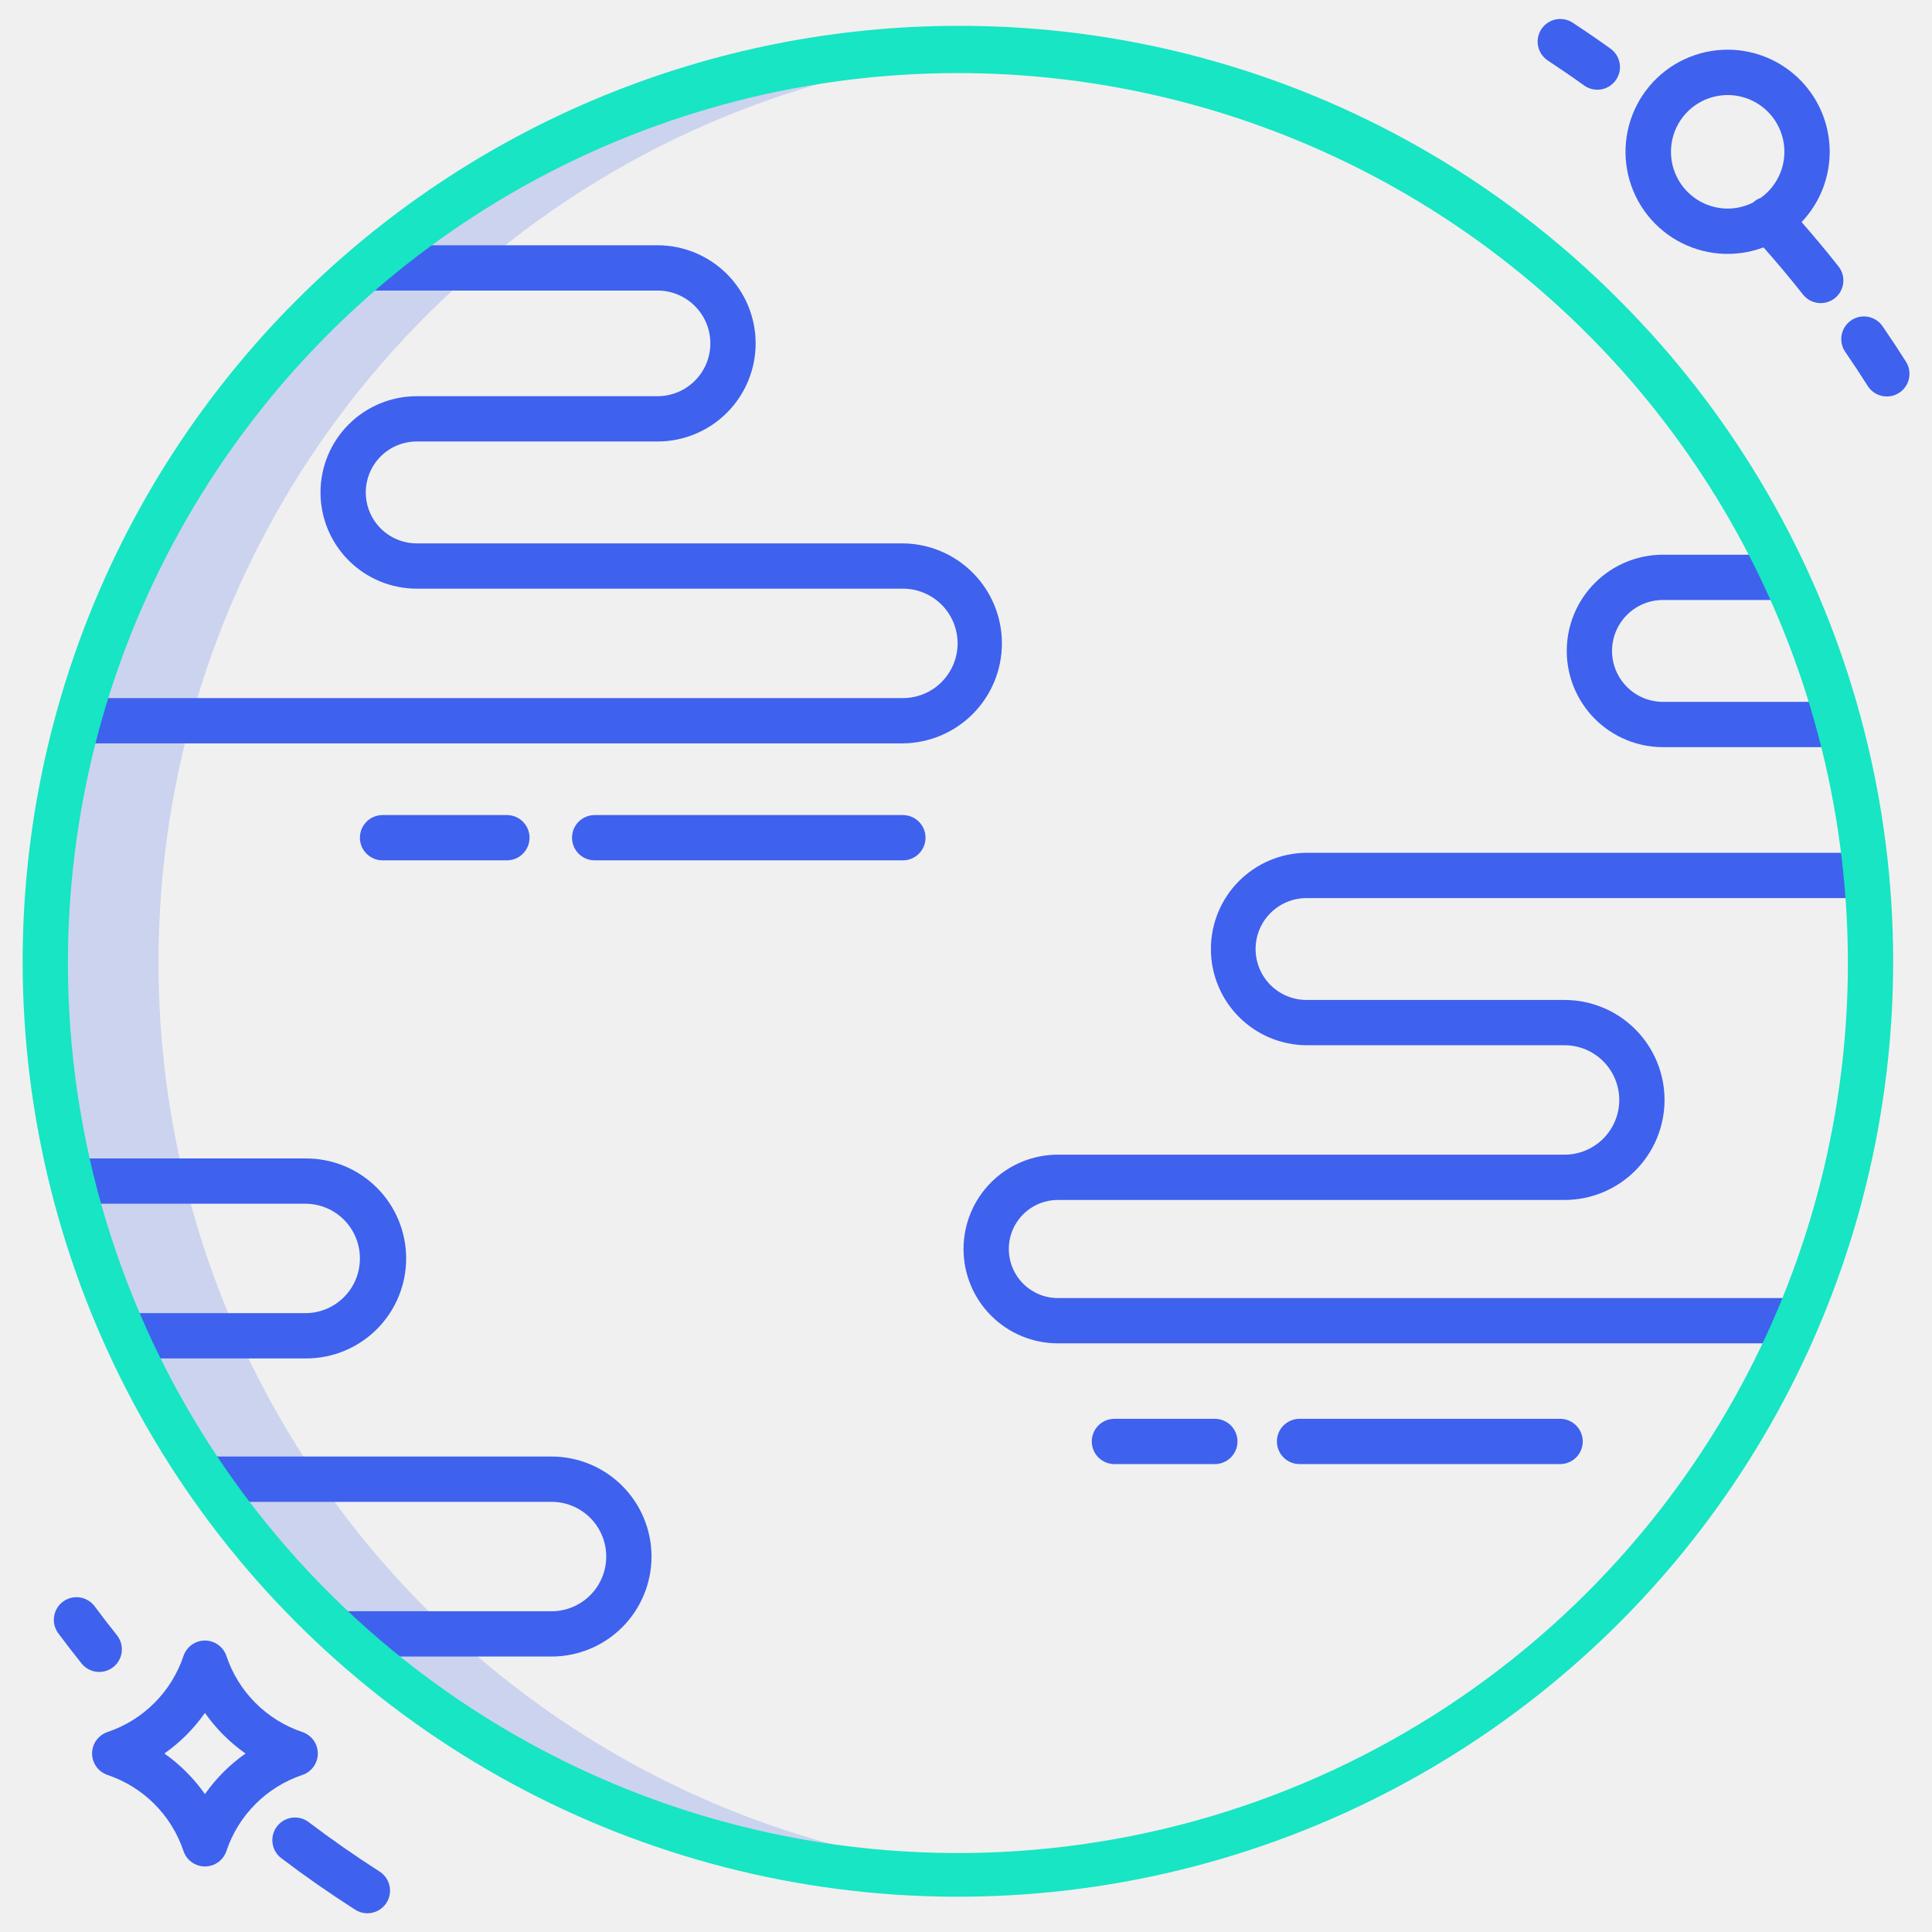
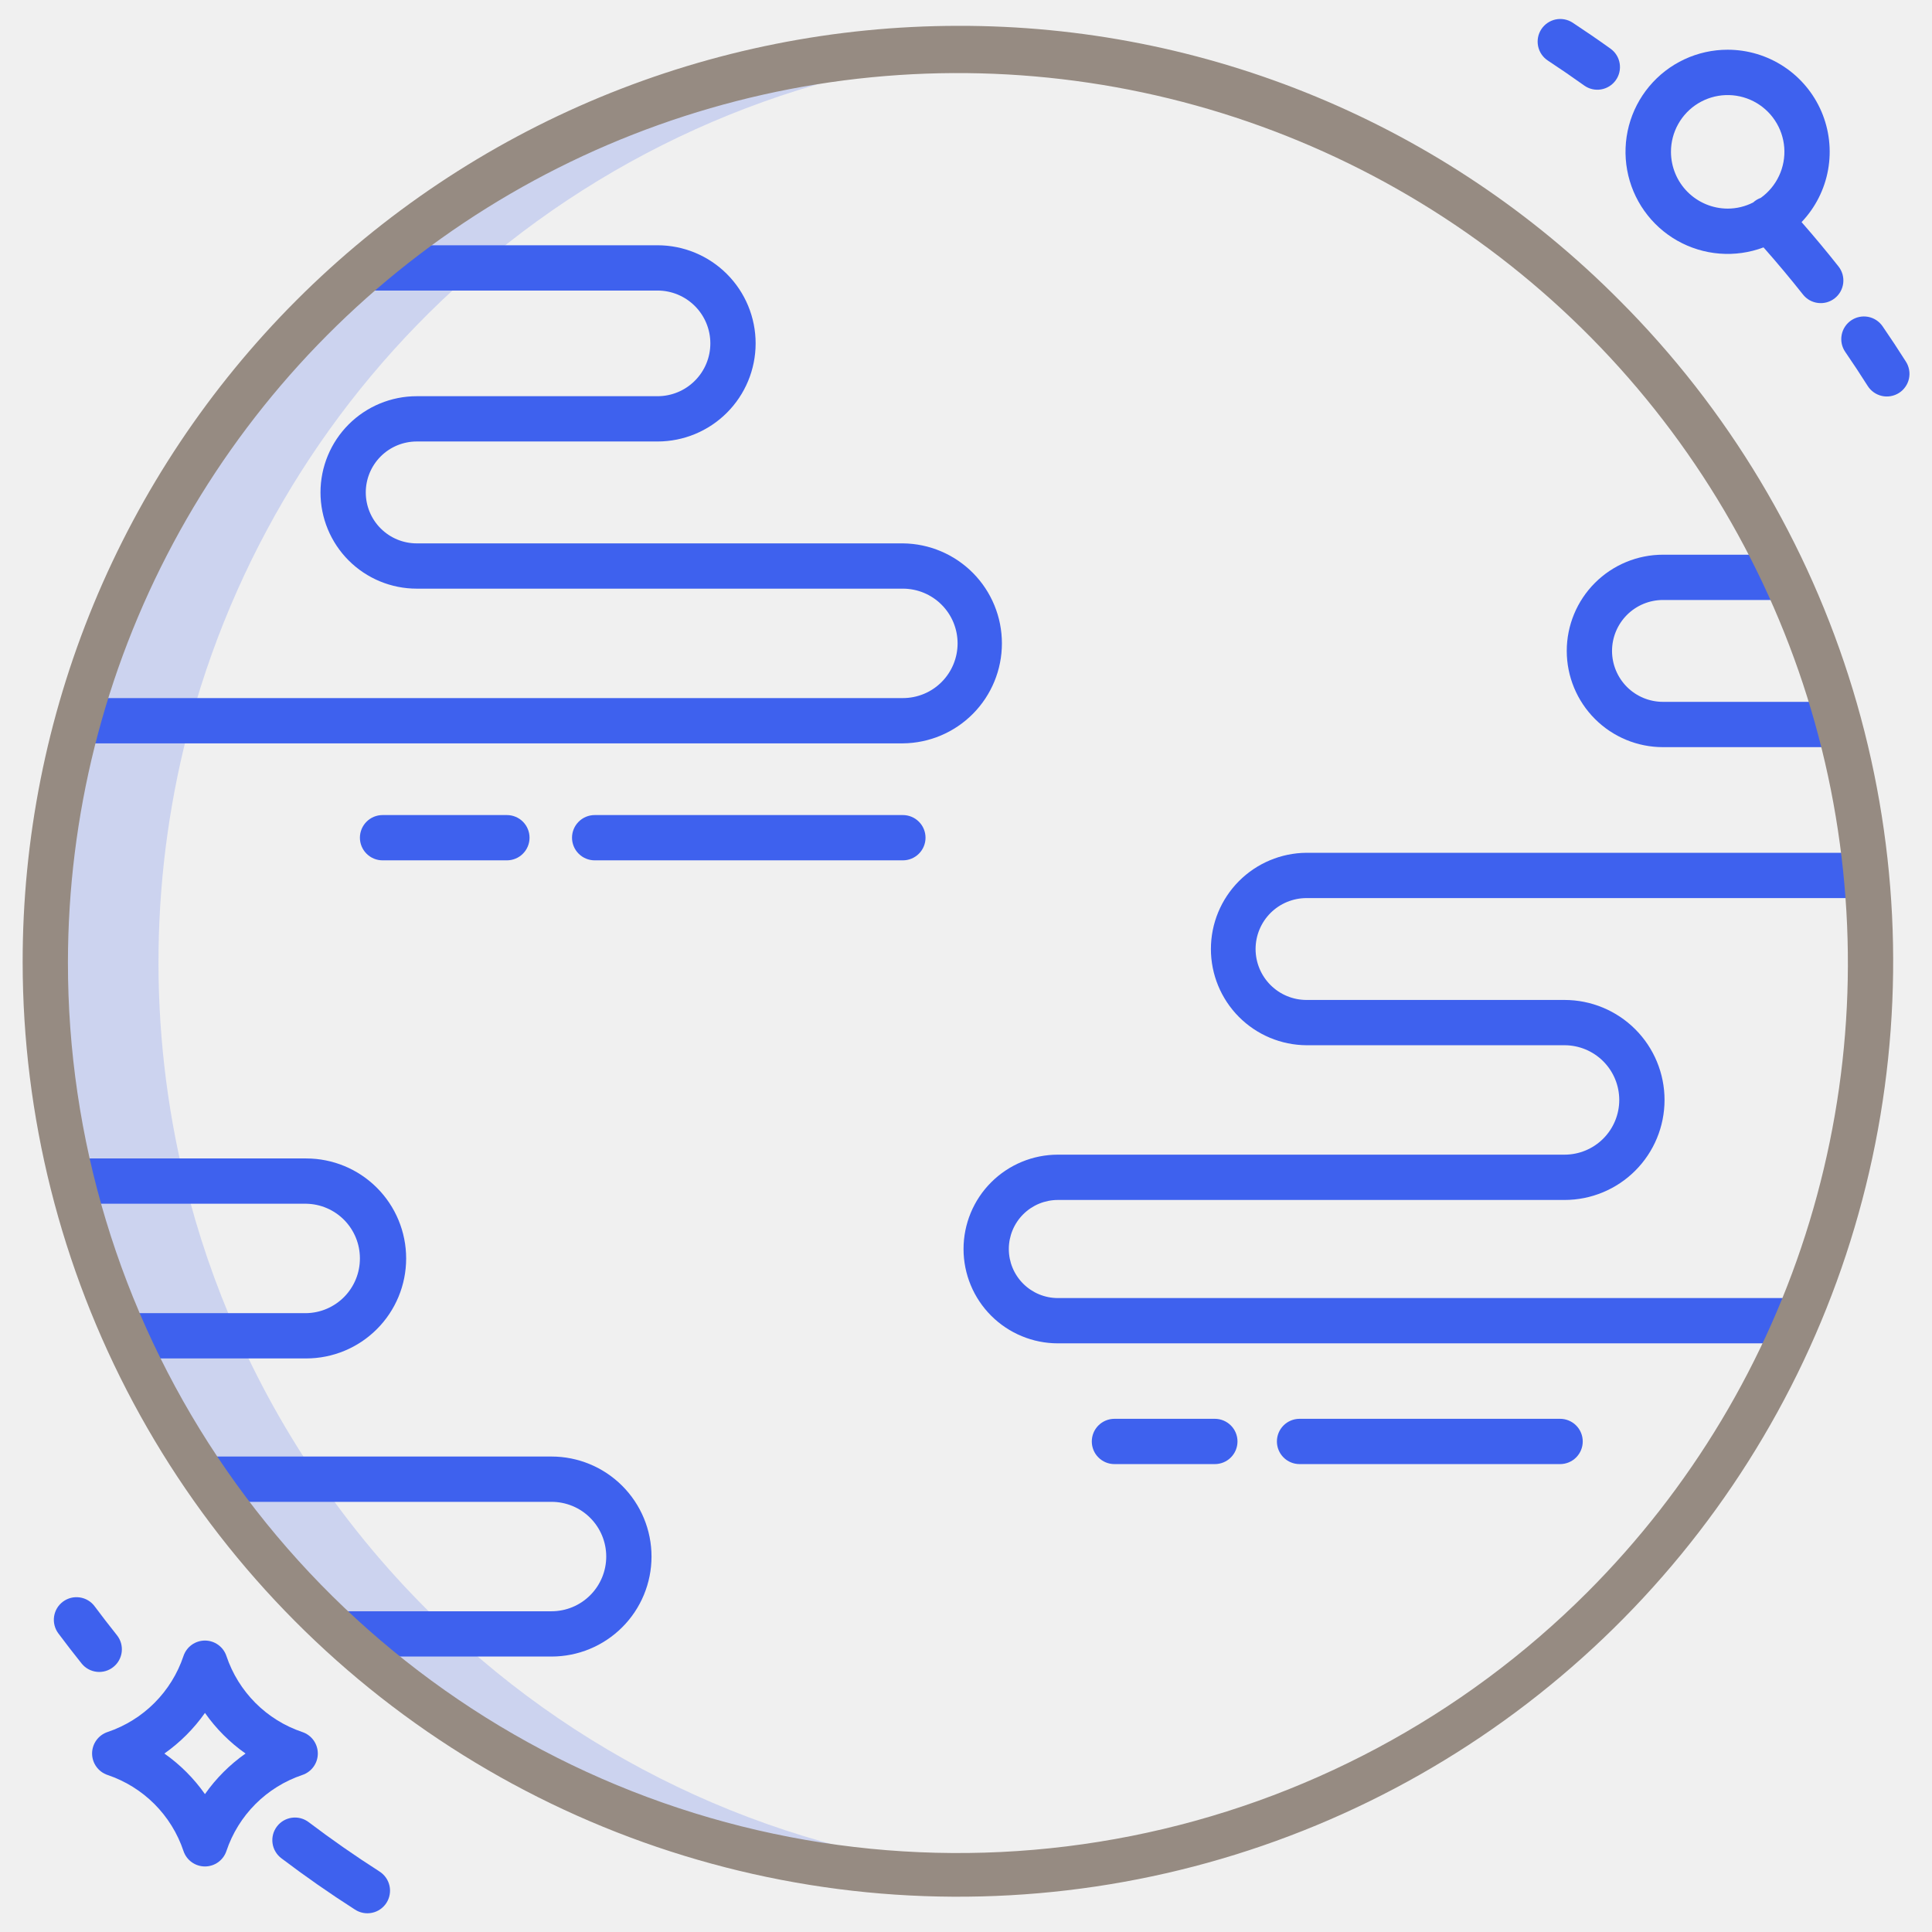
- <svg xmlns="http://www.w3.org/2000/svg" viewBox="0 0 144 144" fill="none">
-   <path d="M33.66 121.73H33.657C26.879 115.456 21.444 107.871 17.682 99.436C16.044 95.76 14.737 91.945 13.778 88.037C11.008 76.712 11.168 64.868 14.244 53.623H14.434L14.256 53.575C17.874 40.475 25.329 28.757 35.662 19.929H35.669L35.666 19.926C46.867 10.321 60.9 4.639 75.628 3.746C74.229 3.66 72.819 3.616 71.398 3.614C57.708 3.63 44.34 7.771 33.037 15.498C21.735 23.224 13.024 34.177 8.038 46.928C3.053 59.679 2.026 73.636 5.091 86.979C8.156 100.322 15.17 112.433 25.22 121.73H25.222C37.772 133.385 54.271 139.852 71.398 139.829C72.823 139.829 74.236 139.785 75.638 139.696C59.987 138.749 45.15 132.399 33.66 121.73V121.73Z" fill="#3E61EE" fill-opacity="0.2" />
-   <path d="M90.254 70.734C90.253 72.629 91.003 74.447 92.338 75.79C93.674 77.134 95.487 77.895 97.382 77.906H116.612C117.693 77.906 118.731 78.336 119.495 79.101C120.26 79.865 120.69 80.903 120.69 81.984C120.69 83.066 120.26 84.103 119.495 84.868C118.731 85.633 117.693 86.062 116.612 86.062H78.848C76.983 86.062 75.194 86.803 73.876 88.122C72.557 89.441 71.816 91.229 71.816 93.094C71.816 94.959 72.557 96.747 73.876 98.066C75.194 99.384 76.983 100.125 78.848 100.125H133.875V96.75H78.848C77.878 96.75 76.948 96.365 76.262 95.679C75.577 94.993 75.191 94.063 75.191 93.094C75.191 92.124 75.577 91.194 76.262 90.508C76.948 89.823 77.878 89.438 78.848 89.438H116.612C118.588 89.438 120.484 88.652 121.882 87.254C123.28 85.857 124.065 83.961 124.065 81.984C124.065 80.008 123.28 78.112 121.882 76.714C120.484 75.317 118.588 74.531 116.612 74.531H97.382C96.374 74.531 95.409 74.131 94.697 73.419C93.985 72.707 93.585 71.741 93.585 70.734C93.585 69.727 93.985 68.762 94.697 68.05C95.409 67.338 96.374 66.938 97.382 66.938H139.219V63.562H97.382C95.487 63.574 93.674 64.335 92.338 65.678C91.003 67.022 90.253 68.84 90.254 70.734V70.734Z" fill="#3E61EE" />
-   <path d="M123.949 55.688H136.969V52.312H123.949C122.942 52.312 121.976 51.913 121.264 51.2C120.552 50.488 120.152 49.523 120.152 48.516C120.152 47.509 120.552 46.543 121.264 45.831C121.976 45.119 122.942 44.719 123.949 44.719H133.313V41.344H123.949C122.047 41.344 120.223 42.099 118.878 43.444C117.533 44.789 116.777 46.614 116.777 48.516C116.777 50.418 117.533 52.242 118.878 53.587C120.223 54.932 122.047 55.688 123.949 55.688V55.688Z" fill="#3E61EE" />
-   <path d="M74.676 47.953C74.677 45.989 73.903 44.103 72.52 42.707C71.138 41.311 69.26 40.518 67.296 40.5H31.06C30.053 40.5 29.087 40.1 28.375 39.388C27.663 38.676 27.263 37.71 27.263 36.703C27.263 35.696 27.663 34.73 28.375 34.018C29.087 33.306 30.053 32.906 31.06 32.906H49.008C50.947 32.906 52.807 32.136 54.179 30.765C55.55 29.393 56.321 27.533 56.321 25.594C56.321 23.654 55.55 21.794 54.179 20.423C52.807 19.052 50.947 18.281 49.008 18.281H27.281V21.656H49.008C50.052 21.656 51.054 22.071 51.792 22.809C52.531 23.548 52.946 24.549 52.946 25.594C52.946 26.638 52.531 27.64 51.792 28.378C51.054 29.116 50.052 29.531 49.008 29.531H31.06C29.158 29.531 27.334 30.287 25.989 31.632C24.644 32.977 23.888 34.801 23.888 36.703C23.888 38.605 24.644 40.429 25.989 41.774C27.334 43.119 29.158 43.875 31.06 43.875H67.296C68.377 43.875 69.414 44.305 70.179 45.069C70.944 45.834 71.374 46.871 71.374 47.953C71.374 49.035 70.944 50.072 70.179 50.837C69.414 51.602 68.377 52.031 67.296 52.031H5.906V55.406H67.296C69.26 55.388 71.138 54.595 72.52 53.199C73.903 51.803 74.677 49.918 74.676 47.953Z" fill="#3E61EE" />
-   <path d="M41.107 108.562H15.469V111.938H41.107C42.189 111.938 43.226 112.367 43.991 113.132C44.756 113.897 45.185 114.934 45.185 116.016C45.185 117.097 44.756 118.134 43.991 118.899C43.226 119.664 42.189 120.094 41.107 120.094H25.312V123.469H41.107C43.084 123.469 44.98 122.684 46.377 121.286C47.775 119.888 48.56 117.992 48.56 116.016C48.56 114.039 47.775 112.143 46.377 110.745C44.98 109.348 43.084 108.563 41.107 108.562V108.562Z" fill="#3E61EE" />
-   <path d="M26.825 93.797C26.828 94.867 26.409 95.894 25.659 96.657C24.909 97.421 23.889 97.858 22.82 97.875H9.281V101.25H22.82C24.797 101.25 26.692 100.465 28.09 99.067C29.488 97.669 30.273 95.774 30.273 93.797C30.273 91.82 29.488 89.924 28.09 88.527C26.692 87.129 24.797 86.344 22.82 86.344H5.344V89.719H22.82C23.889 89.736 24.909 90.173 25.659 90.936C26.409 91.7 26.828 92.727 26.825 93.797V93.797Z" fill="#3E61EE" />
-   <path d="M140.315 24.316C140.062 23.948 139.672 23.695 139.232 23.613C138.792 23.532 138.337 23.628 137.969 23.882C137.6 24.136 137.347 24.525 137.265 24.965C137.184 25.406 137.281 25.86 137.534 26.229C138.102 27.055 138.662 27.903 139.198 28.749C139.316 28.939 139.469 29.104 139.651 29.234C139.832 29.364 140.038 29.457 140.255 29.507C140.473 29.557 140.698 29.564 140.918 29.526C141.138 29.489 141.349 29.408 141.537 29.288C141.726 29.169 141.889 29.013 142.017 28.83C142.145 28.647 142.235 28.441 142.283 28.223C142.33 28.005 142.334 27.779 142.294 27.559C142.254 27.34 142.171 27.13 142.049 26.943C141.492 26.06 140.908 25.177 140.315 24.316V24.316Z" fill="#3E61EE" />
-   <path d="M120.427 5.983C120.557 5.803 120.649 5.599 120.7 5.383C120.75 5.167 120.757 4.944 120.721 4.725C120.685 4.507 120.607 4.297 120.49 4.109C120.373 3.921 120.22 3.757 120.04 3.628C119.115 2.965 118.162 2.31 117.208 1.684C116.834 1.443 116.38 1.359 115.945 1.451C115.509 1.543 115.128 1.803 114.884 2.175C114.639 2.547 114.552 3.001 114.64 3.437C114.728 3.873 114.985 4.256 115.355 4.504C116.27 5.106 117.185 5.733 118.072 6.37C118.252 6.5 118.456 6.592 118.672 6.643C118.888 6.693 119.111 6.701 119.33 6.665C119.549 6.629 119.758 6.55 119.947 6.433C120.135 6.316 120.298 6.163 120.427 5.983V5.983Z" fill="#3E61EE" />
-   <path d="M8.45 124.248C8.623 124.11 8.767 123.939 8.874 123.745C8.981 123.551 9.049 123.338 9.073 123.117C9.098 122.897 9.079 122.674 9.017 122.461C8.956 122.248 8.853 122.05 8.714 121.877C8.152 121.173 7.593 120.448 7.053 119.724C6.921 119.546 6.755 119.396 6.564 119.283C6.374 119.169 6.163 119.095 5.944 119.063C5.724 119.031 5.501 119.042 5.286 119.097C5.071 119.151 4.869 119.247 4.692 119.379C4.514 119.512 4.364 119.678 4.251 119.868C4.137 120.059 4.062 120.27 4.03 120.489C3.998 120.708 4.01 120.932 4.064 121.146C4.119 121.361 4.215 121.563 4.347 121.741C4.91 122.495 5.492 123.25 6.078 123.983C6.216 124.157 6.387 124.301 6.582 124.408C6.776 124.515 6.989 124.582 7.209 124.607C7.429 124.632 7.652 124.613 7.865 124.551C8.078 124.49 8.277 124.387 8.45 124.248V124.248Z" fill="#3E61EE" />
-   <path d="M28.278 139.485C26.487 138.339 24.717 137.106 23.019 135.82C22.842 135.683 22.64 135.583 22.425 135.525C22.21 135.466 21.985 135.452 21.764 135.481C21.543 135.51 21.329 135.583 21.137 135.695C20.944 135.807 20.775 135.957 20.64 136.135C20.506 136.312 20.408 136.515 20.352 136.731C20.296 136.947 20.283 137.172 20.315 137.393C20.346 137.614 20.422 137.826 20.536 138.018C20.65 138.209 20.801 138.376 20.98 138.509C22.749 139.85 24.592 141.135 26.459 142.328C26.646 142.45 26.855 142.534 27.074 142.575C27.294 142.616 27.519 142.613 27.737 142.566C27.955 142.52 28.162 142.43 28.346 142.303C28.529 142.176 28.685 142.013 28.805 141.825C28.926 141.637 29.007 141.427 29.046 141.207C29.084 140.988 29.079 140.762 29.03 140.545C28.98 140.327 28.889 140.121 28.759 139.939C28.63 139.757 28.466 139.603 28.277 139.485H28.278Z" fill="#3E61EE" />
-   <path d="M28.513 60.75C28.065 60.75 27.636 60.928 27.32 61.244C27.003 61.561 26.825 61.99 26.825 62.438C26.825 62.885 27.003 63.314 27.32 63.631C27.636 63.947 28.065 64.125 28.513 64.125H37.781C38.229 64.125 38.658 63.947 38.974 63.631C39.291 63.314 39.469 62.885 39.469 62.438C39.469 61.99 39.291 61.561 38.974 61.244C38.658 60.928 38.229 60.75 37.781 60.75H28.513Z" fill="#3E61EE" />
-   <path d="M67.295 60.75H44.322C43.875 60.75 43.446 60.928 43.129 61.244C42.813 61.561 42.635 61.99 42.635 62.438C42.635 62.885 42.813 63.314 43.129 63.631C43.446 63.947 43.875 64.125 44.322 64.125H67.295C67.743 64.125 68.172 63.947 68.489 63.631C68.805 63.314 68.983 62.885 68.983 62.438C68.983 61.99 68.805 61.561 68.489 61.244C68.172 60.928 67.743 60.75 67.295 60.75Z" fill="#3E61EE" />
-   <path d="M116.281 105.75H96.86C96.413 105.75 95.984 105.928 95.667 106.244C95.351 106.561 95.173 106.99 95.173 107.438C95.173 107.885 95.351 108.314 95.667 108.631C95.984 108.947 96.413 109.125 96.86 109.125H116.281C116.729 109.125 117.158 108.947 117.474 108.631C117.791 108.314 117.969 107.885 117.969 107.438C117.969 106.99 117.791 106.561 117.474 106.244C117.158 105.928 116.729 105.75 116.281 105.75Z" fill="#3E61EE" />
-   <path d="M90.547 105.75H83.062C82.615 105.75 82.186 105.928 81.869 106.244C81.553 106.561 81.375 106.99 81.375 107.438C81.375 107.885 81.553 108.314 81.869 108.631C82.186 108.947 82.615 109.125 83.062 109.125H90.547C90.995 109.125 91.424 108.947 91.741 108.631C92.057 108.314 92.235 107.885 92.235 107.438C92.235 106.99 92.057 106.561 91.741 106.244C91.424 105.928 90.995 105.75 90.547 105.75V105.75Z" fill="#3E61EE" />
-   <path d="M128.771 3.704C127.656 3.703 126.555 3.948 125.545 4.419C124.535 4.891 123.641 5.579 122.926 6.435C122.212 7.29 121.694 8.292 121.409 9.37C121.124 10.448 121.079 11.575 121.278 12.672C121.477 13.769 121.915 14.809 122.56 15.718C123.205 16.627 124.042 17.383 125.012 17.933C125.981 18.483 127.06 18.814 128.171 18.901C129.283 18.988 130.399 18.83 131.443 18.438C132.456 19.581 133.44 20.757 134.382 21.95C134.52 22.124 134.69 22.269 134.883 22.377C135.077 22.485 135.289 22.555 135.51 22.58C135.73 22.606 135.953 22.589 136.166 22.528C136.379 22.468 136.578 22.366 136.752 22.229C136.926 22.092 137.072 21.922 137.18 21.728C137.288 21.535 137.357 21.322 137.383 21.102C137.409 20.882 137.391 20.659 137.331 20.446C137.271 20.232 137.169 20.033 137.032 19.859C136.147 18.738 135.224 17.632 134.279 16.552C135.304 15.475 135.991 14.12 136.254 12.655C136.518 11.191 136.345 9.681 135.759 8.313C135.173 6.946 134.199 5.78 132.957 4.961C131.715 4.142 130.26 3.705 128.772 3.704H128.771ZM124.544 11.314C124.544 10.59 124.729 9.877 125.083 9.245C125.437 8.614 125.948 8.083 126.566 7.705C127.184 7.327 127.889 7.115 128.613 7.087C129.336 7.06 130.055 7.219 130.7 7.55C131.344 7.88 131.893 8.371 132.294 8.974C132.694 9.578 132.933 10.274 132.987 10.997C133.041 11.719 132.909 12.443 132.602 13.1C132.296 13.756 131.826 14.323 131.238 14.745C131.031 14.82 130.841 14.935 130.678 15.083C130.676 15.085 130.675 15.087 130.673 15.089C130.084 15.389 129.432 15.546 128.771 15.547C127.65 15.544 126.575 15.098 125.783 14.304C124.99 13.511 124.545 12.435 124.544 11.314V11.314Z" fill="#3E61EE" />
-   <path d="M23.688 130.697C23.688 130.343 23.576 129.997 23.369 129.71C23.162 129.423 22.87 129.208 22.535 129.096C21.218 128.653 20.022 127.91 19.04 126.927C18.059 125.945 17.318 124.748 16.877 123.431C16.765 123.094 16.55 122.802 16.262 122.595C15.975 122.388 15.63 122.276 15.276 122.276C14.921 122.276 14.576 122.388 14.289 122.595C14.001 122.802 13.787 123.094 13.675 123.431C13.233 124.747 12.492 125.944 11.51 126.926C10.529 127.909 9.333 128.651 8.017 129.094C7.681 129.206 7.389 129.421 7.182 129.708C6.975 129.995 6.863 130.34 6.863 130.694C6.863 131.048 6.975 131.393 7.182 131.681C7.389 131.968 7.681 132.183 8.017 132.295C9.333 132.738 10.529 133.481 11.511 134.464C12.492 135.446 13.233 136.643 13.675 137.961C13.787 138.297 14.001 138.589 14.289 138.796C14.576 139.003 14.921 139.115 15.276 139.115C15.63 139.115 15.975 139.003 16.262 138.796C16.55 138.589 16.765 138.297 16.877 137.961C17.318 136.643 18.059 135.446 19.04 134.464C20.022 133.481 21.218 132.738 22.535 132.295C22.87 132.183 23.162 131.968 23.369 131.682C23.576 131.395 23.687 131.05 23.688 130.697ZM15.275 133.723C14.45 132.548 13.427 131.524 12.251 130.697C13.427 129.87 14.45 128.846 15.275 127.67C16.102 128.846 17.125 129.87 18.3 130.697C17.125 131.523 16.101 132.547 15.275 133.722V133.723Z" fill="#3E61EE" />
-   <path d="M71.397 1.927C62.237 1.933 53.168 3.743 44.707 7.253C36.246 10.764 28.56 15.906 22.087 22.388C15.614 28.869 10.481 36.561 6.981 45.026C3.481 53.491 1.682 62.562 1.688 71.722C1.697 83.183 4.533 94.465 9.944 104.569C15.354 114.673 23.172 123.287 32.706 129.648C42.239 136.009 53.195 139.922 64.601 141.039C76.008 142.156 87.514 140.444 98.101 136.053C108.687 131.663 118.028 124.73 125.297 115.868C132.565 107.006 137.536 96.489 139.769 85.247C142.003 74.006 141.43 62.387 138.102 51.42C134.774 40.453 128.794 30.475 120.689 22.371C114.235 15.871 106.554 10.716 98.093 7.207C89.631 3.698 80.557 1.903 71.397 1.927V1.927ZM118.301 118.688C109.021 127.968 97.196 134.287 84.323 136.844C71.45 139.402 58.107 138.083 45.984 133.055C33.861 128.027 23.501 119.515 16.217 108.598C8.933 97.68 5.051 84.847 5.063 71.722C5.072 60.816 7.771 50.08 12.92 40.466C18.068 30.852 25.508 22.655 34.581 16.602C43.653 10.549 54.078 6.826 64.932 5.763C75.786 4.7 86.735 6.33 96.81 10.508C106.884 14.686 115.772 21.284 122.688 29.717C129.604 38.15 134.334 48.158 136.459 58.856C138.585 69.553 138.039 80.609 134.872 91.045C131.705 101.481 126.013 110.976 118.301 118.688V118.688Z" fill="#17E5C3" />
+ <svg xmlns="http://www.w3.org/2000/svg" viewBox="0 0 80 80" fill="none">
+   <g clip-path="url(#clip0_6873_13530)">
+     <path d="M18.7 67.628H18.698C14.933 64.142 11.913 59.929 9.823 55.242C8.913 53.2 8.187 51.081 7.655 48.909C6.115 42.618 6.204 36.038 7.913 29.791H8.019L7.92 29.764C9.93 22.486 14.072 15.976 19.812 11.072H19.816L19.814 11.07C26.037 5.734 33.833 2.577 42.016 2.081C41.238 2.033 40.455 2.009 39.666 2.008C32.06 2.017 24.633 4.318 18.354 8.61C12.075 12.902 7.235 18.987 4.466 26.071C1.696 33.155 1.126 40.909 2.828 48.322C4.531 55.735 8.428 62.463 14.011 67.628H14.012C20.985 74.103 30.151 77.695 39.666 77.683C40.457 77.683 41.242 77.658 42.021 77.609C33.326 77.083 25.084 73.555 18.7 67.628Z" fill="#3E61EE" fill-opacity="0.2" />
+     <path d="M50.141 39.297C50.141 40.349 50.557 41.359 51.299 42.106C52.041 42.852 53.048 43.275 54.101 43.281H64.784C65.385 43.281 65.961 43.52 66.386 43.945C66.811 44.37 67.05 44.946 67.05 45.547C67.05 46.148 66.811 46.724 66.386 47.149C65.961 47.574 65.385 47.812 64.784 47.812H43.804C42.768 47.812 41.775 48.224 41.042 48.957C40.309 49.689 39.898 50.683 39.898 51.719C39.898 52.755 40.309 53.748 41.042 54.481C41.775 55.213 42.768 55.625 43.804 55.625H74.375V53.75H43.804C43.266 53.75 42.749 53.536 42.368 53.155C41.987 52.774 41.773 52.258 41.773 51.719C41.773 51.18 41.987 50.663 42.368 50.282C42.749 49.901 43.266 49.688 43.804 49.688H64.784C65.882 49.688 66.936 49.251 67.712 48.475C68.489 47.698 68.925 46.645 68.925 45.547C68.925 44.449 68.489 43.395 67.712 42.619C66.936 41.843 65.882 41.406 64.784 41.406H54.101C53.541 41.406 53.005 41.184 52.609 40.788C52.214 40.393 51.991 39.856 51.991 39.297C51.991 38.737 52.214 38.201 52.609 37.805C53.005 37.41 53.541 37.188 54.101 37.188H77.344V35.312H54.101C53.048 35.319 52.041 35.742 51.299 36.488C50.557 37.235 50.141 38.244 50.141 39.297Z" fill="#3E61EE" />
+     <path d="M68.861 30.938H76.094V29.062H68.861C68.301 29.062 67.765 28.84 67.369 28.445C66.974 28.049 66.751 27.513 66.751 26.953C66.751 26.394 66.974 25.857 67.369 25.462C67.765 25.066 68.301 24.844 68.861 24.844H74.062V22.969H68.861C67.804 22.969 66.79 23.389 66.043 24.136C65.296 24.883 64.876 25.896 64.876 26.953C64.876 28.01 65.296 29.023 66.043 29.77C66.79 30.518 67.804 30.938 68.861 30.938Z" fill="#3E61EE" />
+     <path d="M41.487 26.641C41.487 25.549 41.057 24.502 40.289 23.726C39.521 22.951 38.478 22.51 37.386 22.5H17.256C16.696 22.5 16.16 22.278 15.764 21.882C15.368 21.487 15.146 20.95 15.146 20.391C15.146 19.831 15.368 19.295 15.764 18.899C16.16 18.503 16.696 18.281 17.256 18.281H27.227C28.304 18.281 29.337 17.853 30.099 17.091C30.861 16.329 31.289 15.296 31.289 14.219C31.289 13.141 30.861 12.108 30.099 11.346C29.337 10.584 28.304 10.156 27.227 10.156H15.156V12.031H27.227C27.807 12.031 28.363 12.262 28.773 12.672C29.184 13.082 29.414 13.639 29.414 14.219C29.414 14.799 29.184 15.355 28.773 15.765C28.363 16.176 27.807 16.406 27.227 16.406H17.256C16.199 16.406 15.185 16.826 14.438 17.573C13.691 18.32 13.271 19.334 13.271 20.391C13.271 21.447 13.691 22.461 14.438 23.208C15.185 23.955 16.199 24.375 17.256 24.375H37.386C37.987 24.375 38.564 24.614 38.988 25.039C39.413 25.463 39.652 26.04 39.652 26.641C39.652 27.241 39.413 27.818 38.988 28.243C38.564 28.668 37.987 28.906 37.386 28.906H3.281V30.781H37.386C38.478 30.771 39.521 30.331 40.289 29.555C41.057 28.779 41.487 27.732 41.487 26.641Z" fill="#3E61EE" />
+     <path d="M22.837 60.312H8.594V62.188H22.837C23.438 62.188 24.015 62.426 24.439 62.851C24.864 63.276 25.103 63.852 25.103 64.453C25.103 65.054 24.864 65.63 24.439 66.055C24.015 66.48 23.438 66.719 22.837 66.719H14.062V68.594H22.837C23.936 68.594 24.989 68.157 25.765 67.381C26.542 66.605 26.978 65.551 26.978 64.453C26.978 63.355 26.542 62.302 25.765 61.525C24.989 60.749 23.936 60.312 22.837 60.312Z" fill="#3E61EE" />
+     <path d="M14.903 52.109C14.904 52.704 14.671 53.275 14.255 53.699C13.838 54.123 13.272 54.366 12.678 54.375H5.156V56.25H12.678C13.776 56.25 14.829 55.814 15.605 55.037C16.382 54.261 16.818 53.208 16.818 52.109C16.818 51.011 16.382 49.958 15.605 49.181C14.829 48.405 13.776 47.969 12.678 47.969H2.969V49.844H12.678C13.272 49.853 13.838 50.096 14.255 50.52C14.671 50.944 14.904 51.515 14.903 52.109Z" fill="#3E61EE" />
+     <path d="M77.953 13.51C77.812 13.305 77.596 13.164 77.351 13.119C77.107 13.074 76.854 13.128 76.649 13.269C76.444 13.409 76.304 13.626 76.259 13.87C76.213 14.115 76.267 14.367 76.408 14.572C76.723 15.031 77.034 15.502 77.332 15.973C77.397 16.078 77.483 16.17 77.584 16.242C77.684 16.314 77.799 16.366 77.92 16.394C78.04 16.422 78.166 16.425 78.288 16.404C78.41 16.383 78.527 16.338 78.632 16.272C78.737 16.206 78.827 16.119 78.898 16.017C78.969 15.916 79.02 15.801 79.046 15.68C79.072 15.559 79.075 15.434 79.052 15.312C79.03 15.19 78.984 15.073 78.916 14.969C78.606 14.479 78.282 13.988 77.953 13.51Z" fill="#3E61EE" />
+     <path d="M66.904 3.324C66.976 3.224 67.027 3.111 67.055 2.991C67.083 2.871 67.087 2.747 67.067 2.625C67.047 2.504 67.004 2.388 66.939 2.283C66.874 2.178 66.789 2.088 66.689 2.016C66.175 1.647 65.645 1.284 65.116 0.936C64.908 0.802 64.656 0.755 64.414 0.806C64.172 0.858 63.96 1.002 63.824 1.209C63.688 1.415 63.64 1.667 63.689 1.91C63.738 2.152 63.88 2.365 64.086 2.503C64.594 2.837 65.103 3.186 65.596 3.539C65.696 3.611 65.809 3.663 65.929 3.691C66.049 3.719 66.173 3.723 66.294 3.703C66.416 3.683 66.532 3.639 66.637 3.574C66.742 3.509 66.832 3.424 66.904 3.324Z" fill="#3E61EE" />
+     <path d="M4.694 69.026C4.79 68.95 4.871 68.855 4.93 68.747C4.989 68.639 5.027 68.52 5.041 68.398C5.054 68.276 5.044 68.152 5.01 68.034C4.975 67.915 4.918 67.805 4.841 67.709C4.529 67.318 4.218 66.915 3.918 66.513C3.845 66.414 3.753 66.331 3.647 66.268C3.541 66.205 3.424 66.163 3.302 66.146C3.18 66.128 3.056 66.134 2.937 66.164C2.817 66.195 2.705 66.248 2.606 66.322C2.508 66.395 2.424 66.487 2.361 66.593C2.298 66.699 2.257 66.816 2.239 66.938C2.221 67.06 2.228 67.184 2.258 67.303C2.288 67.423 2.342 67.535 2.415 67.634C2.728 68.053 3.051 68.472 3.377 68.879C3.454 68.975 3.549 69.056 3.656 69.115C3.764 69.174 3.883 69.212 4.005 69.226C4.127 69.24 4.251 69.229 4.37 69.195C4.488 69.16 4.598 69.103 4.694 69.026Z" fill="#3E61EE" />
+     <path d="M15.71 77.492C14.715 76.856 13.732 76.171 12.788 75.456C12.69 75.38 12.578 75.325 12.458 75.292C12.338 75.26 12.214 75.252 12.091 75.268C11.968 75.284 11.85 75.325 11.742 75.387C11.635 75.449 11.542 75.532 11.467 75.631C11.392 75.73 11.337 75.842 11.306 75.962C11.275 76.082 11.268 76.207 11.286 76.33C11.303 76.453 11.345 76.571 11.409 76.677C11.472 76.784 11.556 76.876 11.655 76.95C12.638 77.695 13.662 78.409 14.699 79.072C14.803 79.14 14.919 79.186 15.041 79.209C15.163 79.232 15.288 79.23 15.409 79.204C15.531 79.178 15.646 79.129 15.747 79.058C15.849 78.987 15.936 78.897 16.003 78.793C16.07 78.688 16.115 78.571 16.136 78.449C16.158 78.327 16.155 78.202 16.127 78.081C16.1 77.96 16.049 77.846 15.977 77.745C15.905 77.644 15.814 77.558 15.709 77.492H15.71Z" fill="#3E61EE" />
+     <path d="M15.841 33.75C15.592 33.75 15.353 33.849 15.178 34.025C15.002 34.2 14.903 34.439 14.903 34.688C14.903 34.936 15.002 35.175 15.178 35.35C15.353 35.526 15.592 35.625 15.841 35.625H20.99C21.238 35.625 21.477 35.526 21.653 35.35C21.828 35.175 21.927 34.936 21.927 34.688C21.927 34.439 21.828 34.2 21.653 34.025C21.477 33.849 21.238 33.75 20.99 33.75H15.841Z" fill="#3E61EE" />
+     <path d="M37.386 33.75H24.624C24.375 33.75 24.137 33.849 23.961 34.025C23.785 34.2 23.686 34.439 23.686 34.688C23.686 34.936 23.785 35.175 23.961 35.35C24.137 35.526 24.375 35.625 24.624 35.625H37.386C37.635 35.625 37.874 35.526 38.049 35.35C38.225 35.175 38.324 34.936 38.324 34.688C38.324 34.439 38.225 34.2 38.049 34.025C37.874 33.849 37.635 33.75 37.386 33.75Z" fill="#3E61EE" />
+     <path d="M64.601 58.75H53.811C53.563 58.75 53.324 58.849 53.148 59.025C52.973 59.2 52.874 59.439 52.874 59.688C52.874 59.936 52.973 60.175 53.148 60.35C53.324 60.526 53.563 60.625 53.811 60.625H64.601C64.849 60.625 65.088 60.526 65.264 60.35C65.439 60.175 65.538 59.936 65.538 59.688C65.538 59.439 65.439 59.2 65.264 59.025C65.088 58.849 64.849 58.75 64.601 58.75Z" fill="#3E61EE" />
+     <path d="M50.304 58.75H46.146C45.897 58.75 45.659 58.849 45.483 59.025C45.307 59.2 45.209 59.439 45.209 59.688C45.209 59.936 45.307 60.175 45.483 60.35C45.659 60.526 45.897 60.625 46.146 60.625H50.304C50.553 60.625 50.791 60.526 50.967 60.35C51.143 60.175 51.242 59.936 51.242 59.688C51.242 59.439 51.143 59.2 50.967 59.025C50.791 58.849 50.553 58.75 50.304 58.75Z" fill="#3E61EE" />
+     <path d="M71.54 2.059C70.92 2.058 70.308 2.194 69.747 2.456C69.186 2.718 68.689 3.1 68.292 3.576C67.895 4.051 67.607 4.608 67.449 5.206C67.291 5.805 67.266 6.431 67.377 7.041C67.487 7.65 67.73 8.228 68.089 8.733C68.447 9.238 68.912 9.658 69.451 9.964C69.99 10.269 70.589 10.453 71.206 10.501C71.824 10.55 72.444 10.462 73.024 10.244C73.586 10.879 74.133 11.533 74.657 12.195C74.733 12.292 74.828 12.373 74.935 12.433C75.043 12.493 75.161 12.531 75.283 12.545C75.405 12.56 75.529 12.55 75.648 12.517C75.766 12.483 75.877 12.427 75.974 12.35C76.07 12.274 76.151 12.18 76.211 12.072C76.271 11.965 76.309 11.846 76.324 11.724C76.338 11.602 76.328 11.478 76.295 11.359C76.261 11.241 76.205 11.13 76.129 11.034C75.637 10.411 75.124 9.796 74.599 9.197C75.169 8.598 75.551 7.845 75.697 7.031C75.843 6.218 75.747 5.379 75.422 4.619C75.096 3.86 74.555 3.212 73.865 2.757C73.175 2.302 72.366 2.059 71.54 2.059H71.54ZM69.191 6.286C69.191 5.884 69.294 5.488 69.491 5.137C69.687 4.786 69.971 4.491 70.314 4.281C70.658 4.072 71.049 3.953 71.451 3.938C71.853 3.923 72.253 4.012 72.611 4.195C72.969 4.379 73.274 4.651 73.496 4.987C73.719 5.322 73.852 5.709 73.882 6.11C73.912 6.511 73.838 6.914 73.668 7.278C73.498 7.643 73.237 7.958 72.91 8.193C72.795 8.234 72.689 8.298 72.599 8.38C72.598 8.381 72.597 8.383 72.596 8.383C72.269 8.55 71.907 8.638 71.54 8.638C70.916 8.637 70.32 8.388 69.879 7.948C69.439 7.507 69.192 6.909 69.191 6.286Z" fill="#3E61EE" />
+     <path d="M13.16 72.61C13.16 72.413 13.098 72.221 12.983 72.061C12.868 71.902 12.706 71.782 12.519 71.72C11.788 71.474 11.123 71.062 10.578 70.516C10.033 69.969 9.621 69.305 9.376 68.573C9.314 68.386 9.194 68.224 9.035 68.109C8.875 67.994 8.683 67.932 8.487 67.932C8.29 67.932 8.098 67.994 7.938 68.109C7.779 68.224 7.659 68.386 7.597 68.573C7.352 69.304 6.94 69.969 6.395 70.515C5.849 71.061 5.185 71.473 4.454 71.719C4.267 71.781 4.105 71.901 3.99 72.06C3.875 72.22 3.813 72.412 3.813 72.608C3.813 72.805 3.875 72.997 3.99 73.156C4.105 73.316 4.267 73.435 4.454 73.498C5.185 73.744 5.85 74.156 6.395 74.702C6.94 75.248 7.352 75.913 7.597 76.645C7.659 76.832 7.779 76.994 7.938 77.109C8.098 77.224 8.29 77.286 8.487 77.286C8.683 77.286 8.875 77.224 9.035 77.109C9.194 76.994 9.314 76.832 9.376 76.645C9.621 75.913 10.033 75.248 10.578 74.702C11.123 74.156 11.788 73.744 12.519 73.498C12.706 73.435 12.868 73.316 12.983 73.157C13.098 72.998 13.16 72.806 13.16 72.61ZM8.487 74.291C8.028 73.638 7.459 73.069 6.807 72.61C7.459 72.15 8.028 71.581 8.487 70.928C8.945 71.581 9.514 72.15 10.167 72.61C9.514 73.069 8.945 73.638 8.487 74.29V74.291Z" fill="#3E61EE" />
+     <path d="M39.665 1.07C34.576 1.074 29.538 2.079 24.837 4.029C20.137 5.98 15.867 8.837 12.271 12.437C8.674 16.038 5.823 20.311 3.878 25.014C1.934 29.717 0.934 34.756 0.938 39.845C0.943 46.213 2.518 52.48 5.524 58.093C8.53 63.707 12.873 68.492 18.17 72.026C23.466 75.56 29.553 77.734 35.889 78.355C42.227 78.975 48.619 78.024 54.5 75.585C60.382 73.146 65.571 69.294 69.609 64.371C73.647 59.447 76.409 53.605 77.65 47.359C78.891 41.114 78.572 34.659 76.724 28.566C74.875 22.473 71.552 16.93 67.05 12.428C63.464 8.817 59.197 5.953 54.496 4.004C49.795 2.054 44.754 1.057 39.665 1.07ZM65.723 65.937C60.567 71.093 53.998 74.603 46.846 76.024C39.694 77.445 32.282 76.712 25.547 73.919C18.811 71.126 13.056 66.397 9.009 60.332C4.963 54.266 2.806 47.137 2.813 39.845C2.818 33.786 4.317 27.822 7.178 22.481C10.038 17.139 14.171 12.586 19.211 9.223C24.252 5.86 30.043 3.792 36.073 3.201C42.104 2.611 48.186 3.516 53.783 5.838C59.38 8.159 64.318 11.824 68.16 16.509C72.002 21.194 74.63 26.754 75.811 32.697C76.991 38.64 76.689 44.782 74.929 50.58C73.169 56.378 70.007 61.653 65.723 65.937Z" fill="#968B82" />
+   </g>
+   <defs>
+     <clipPath id="clip0_6873_13530">
+       <rect width="80" height="80" fill="white" />
+     </clipPath>
+   </defs>
</svg>
